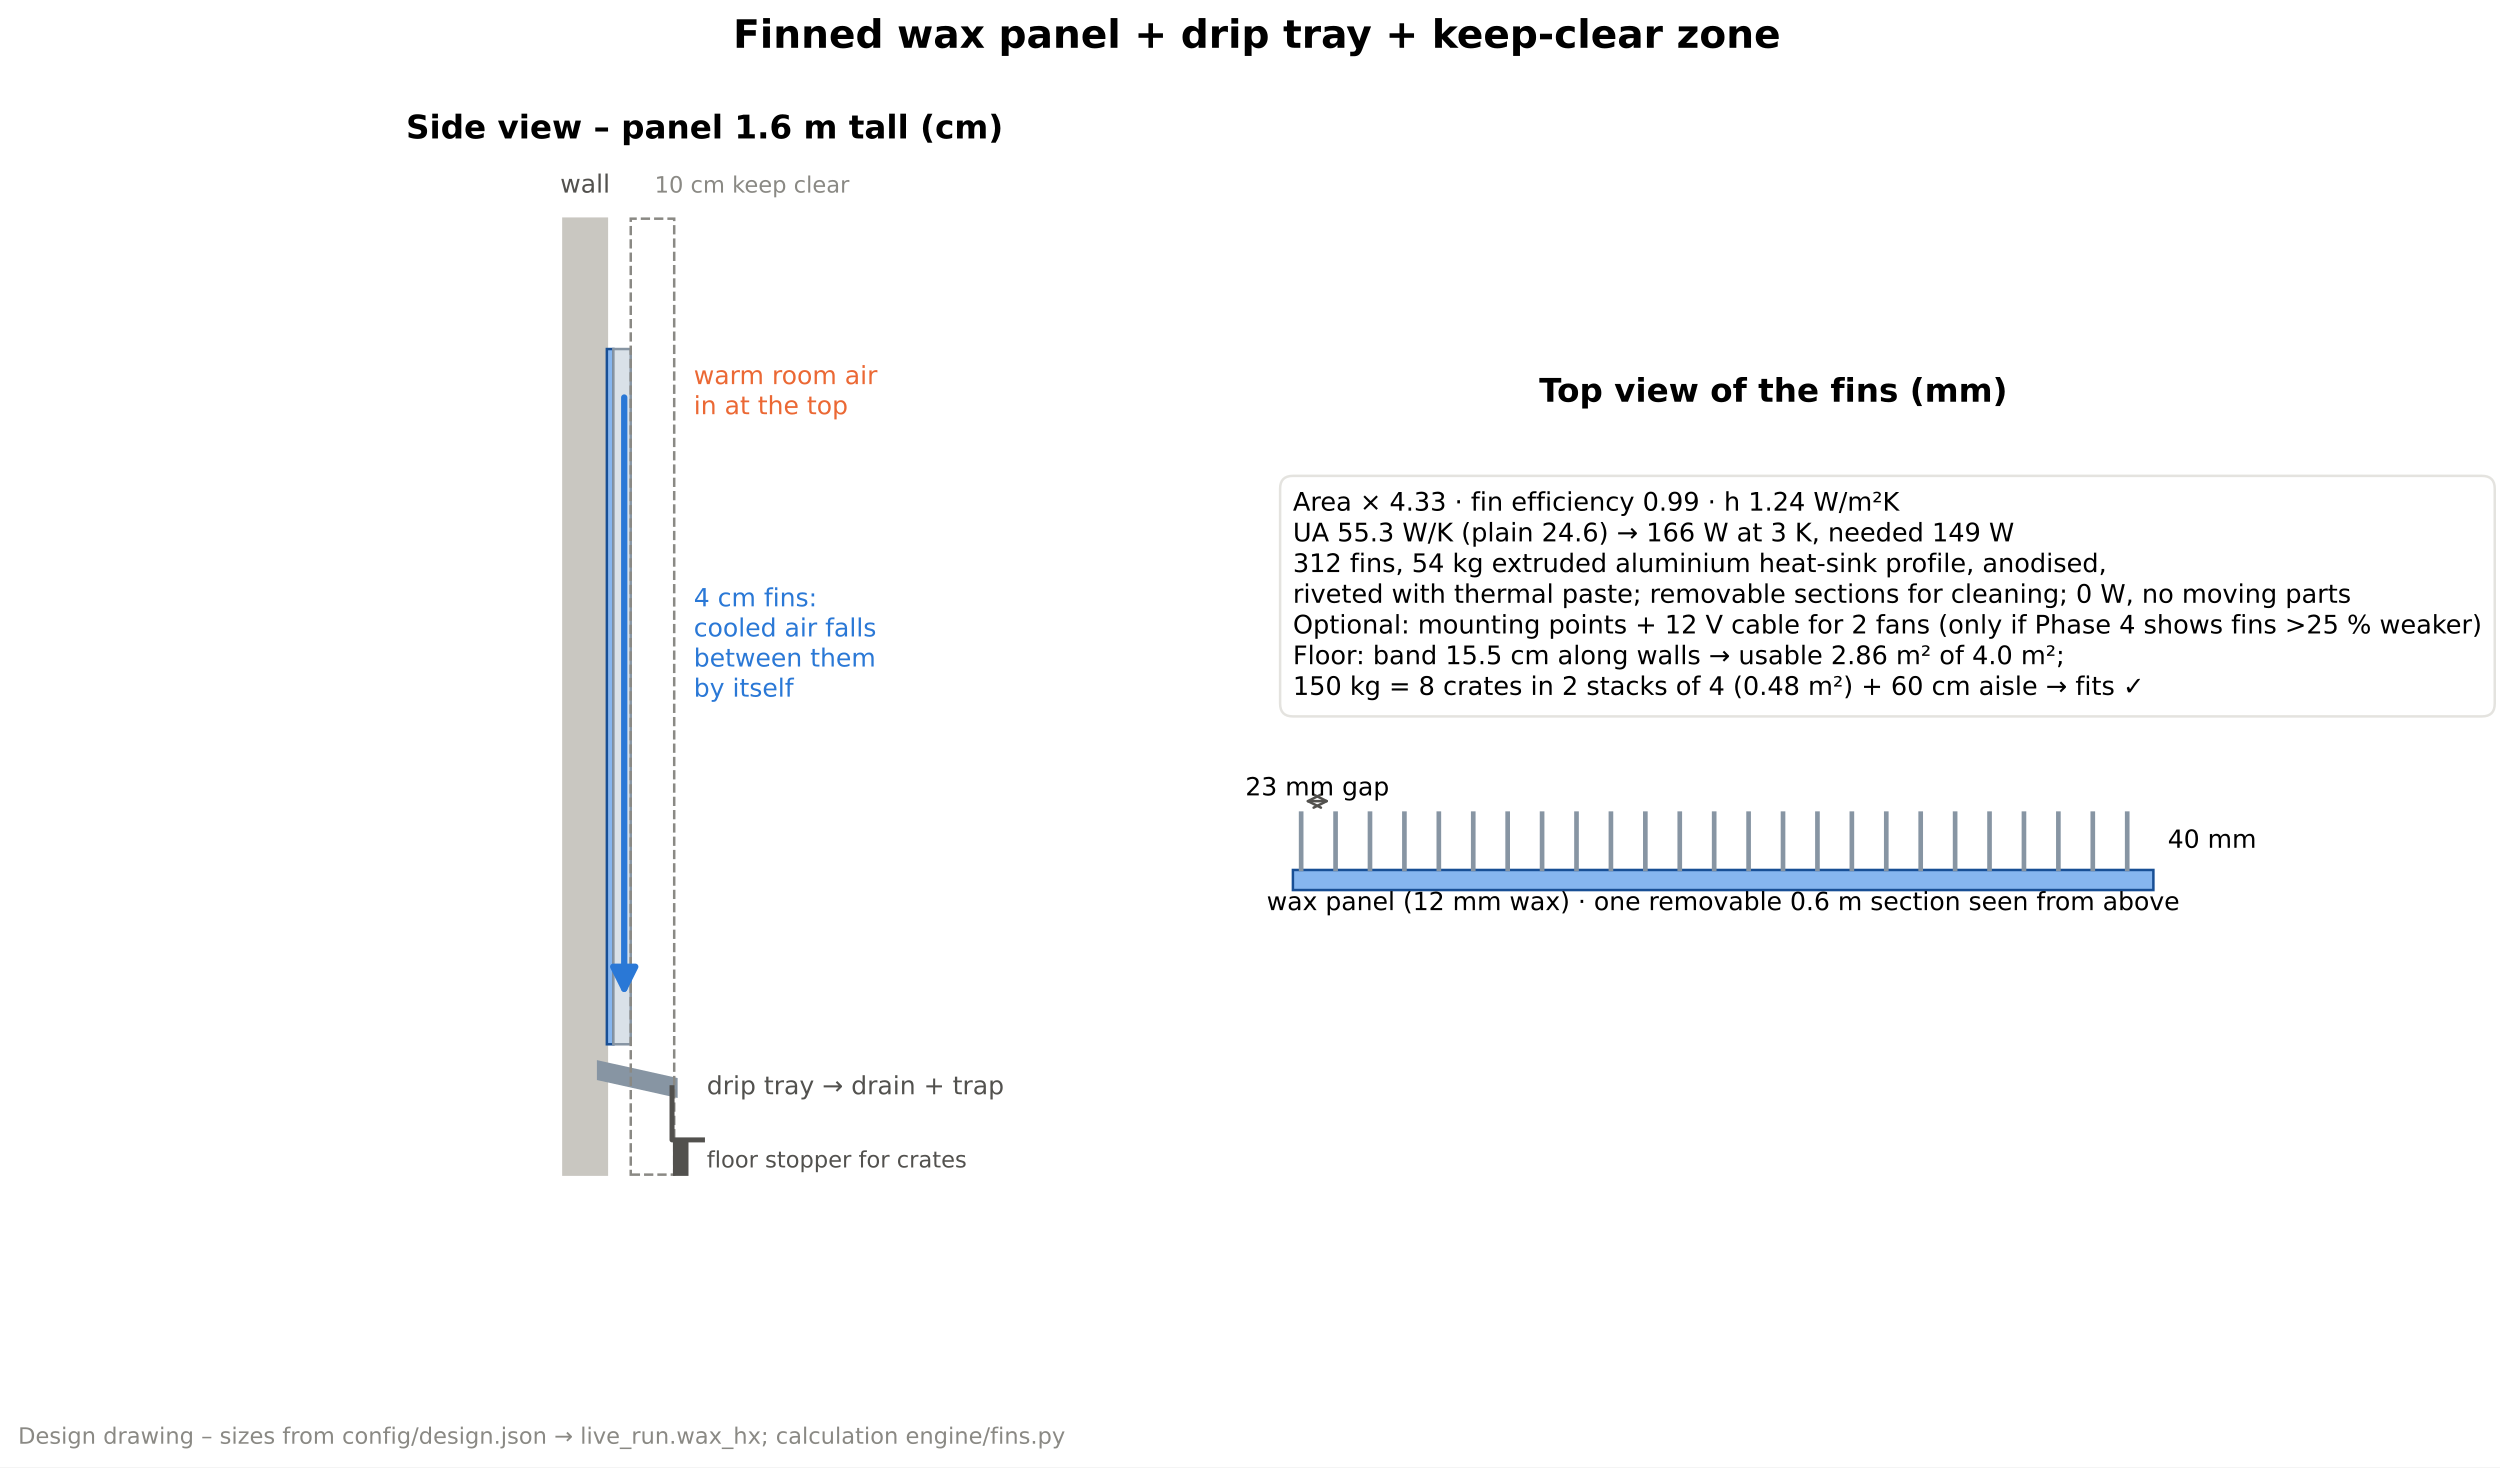
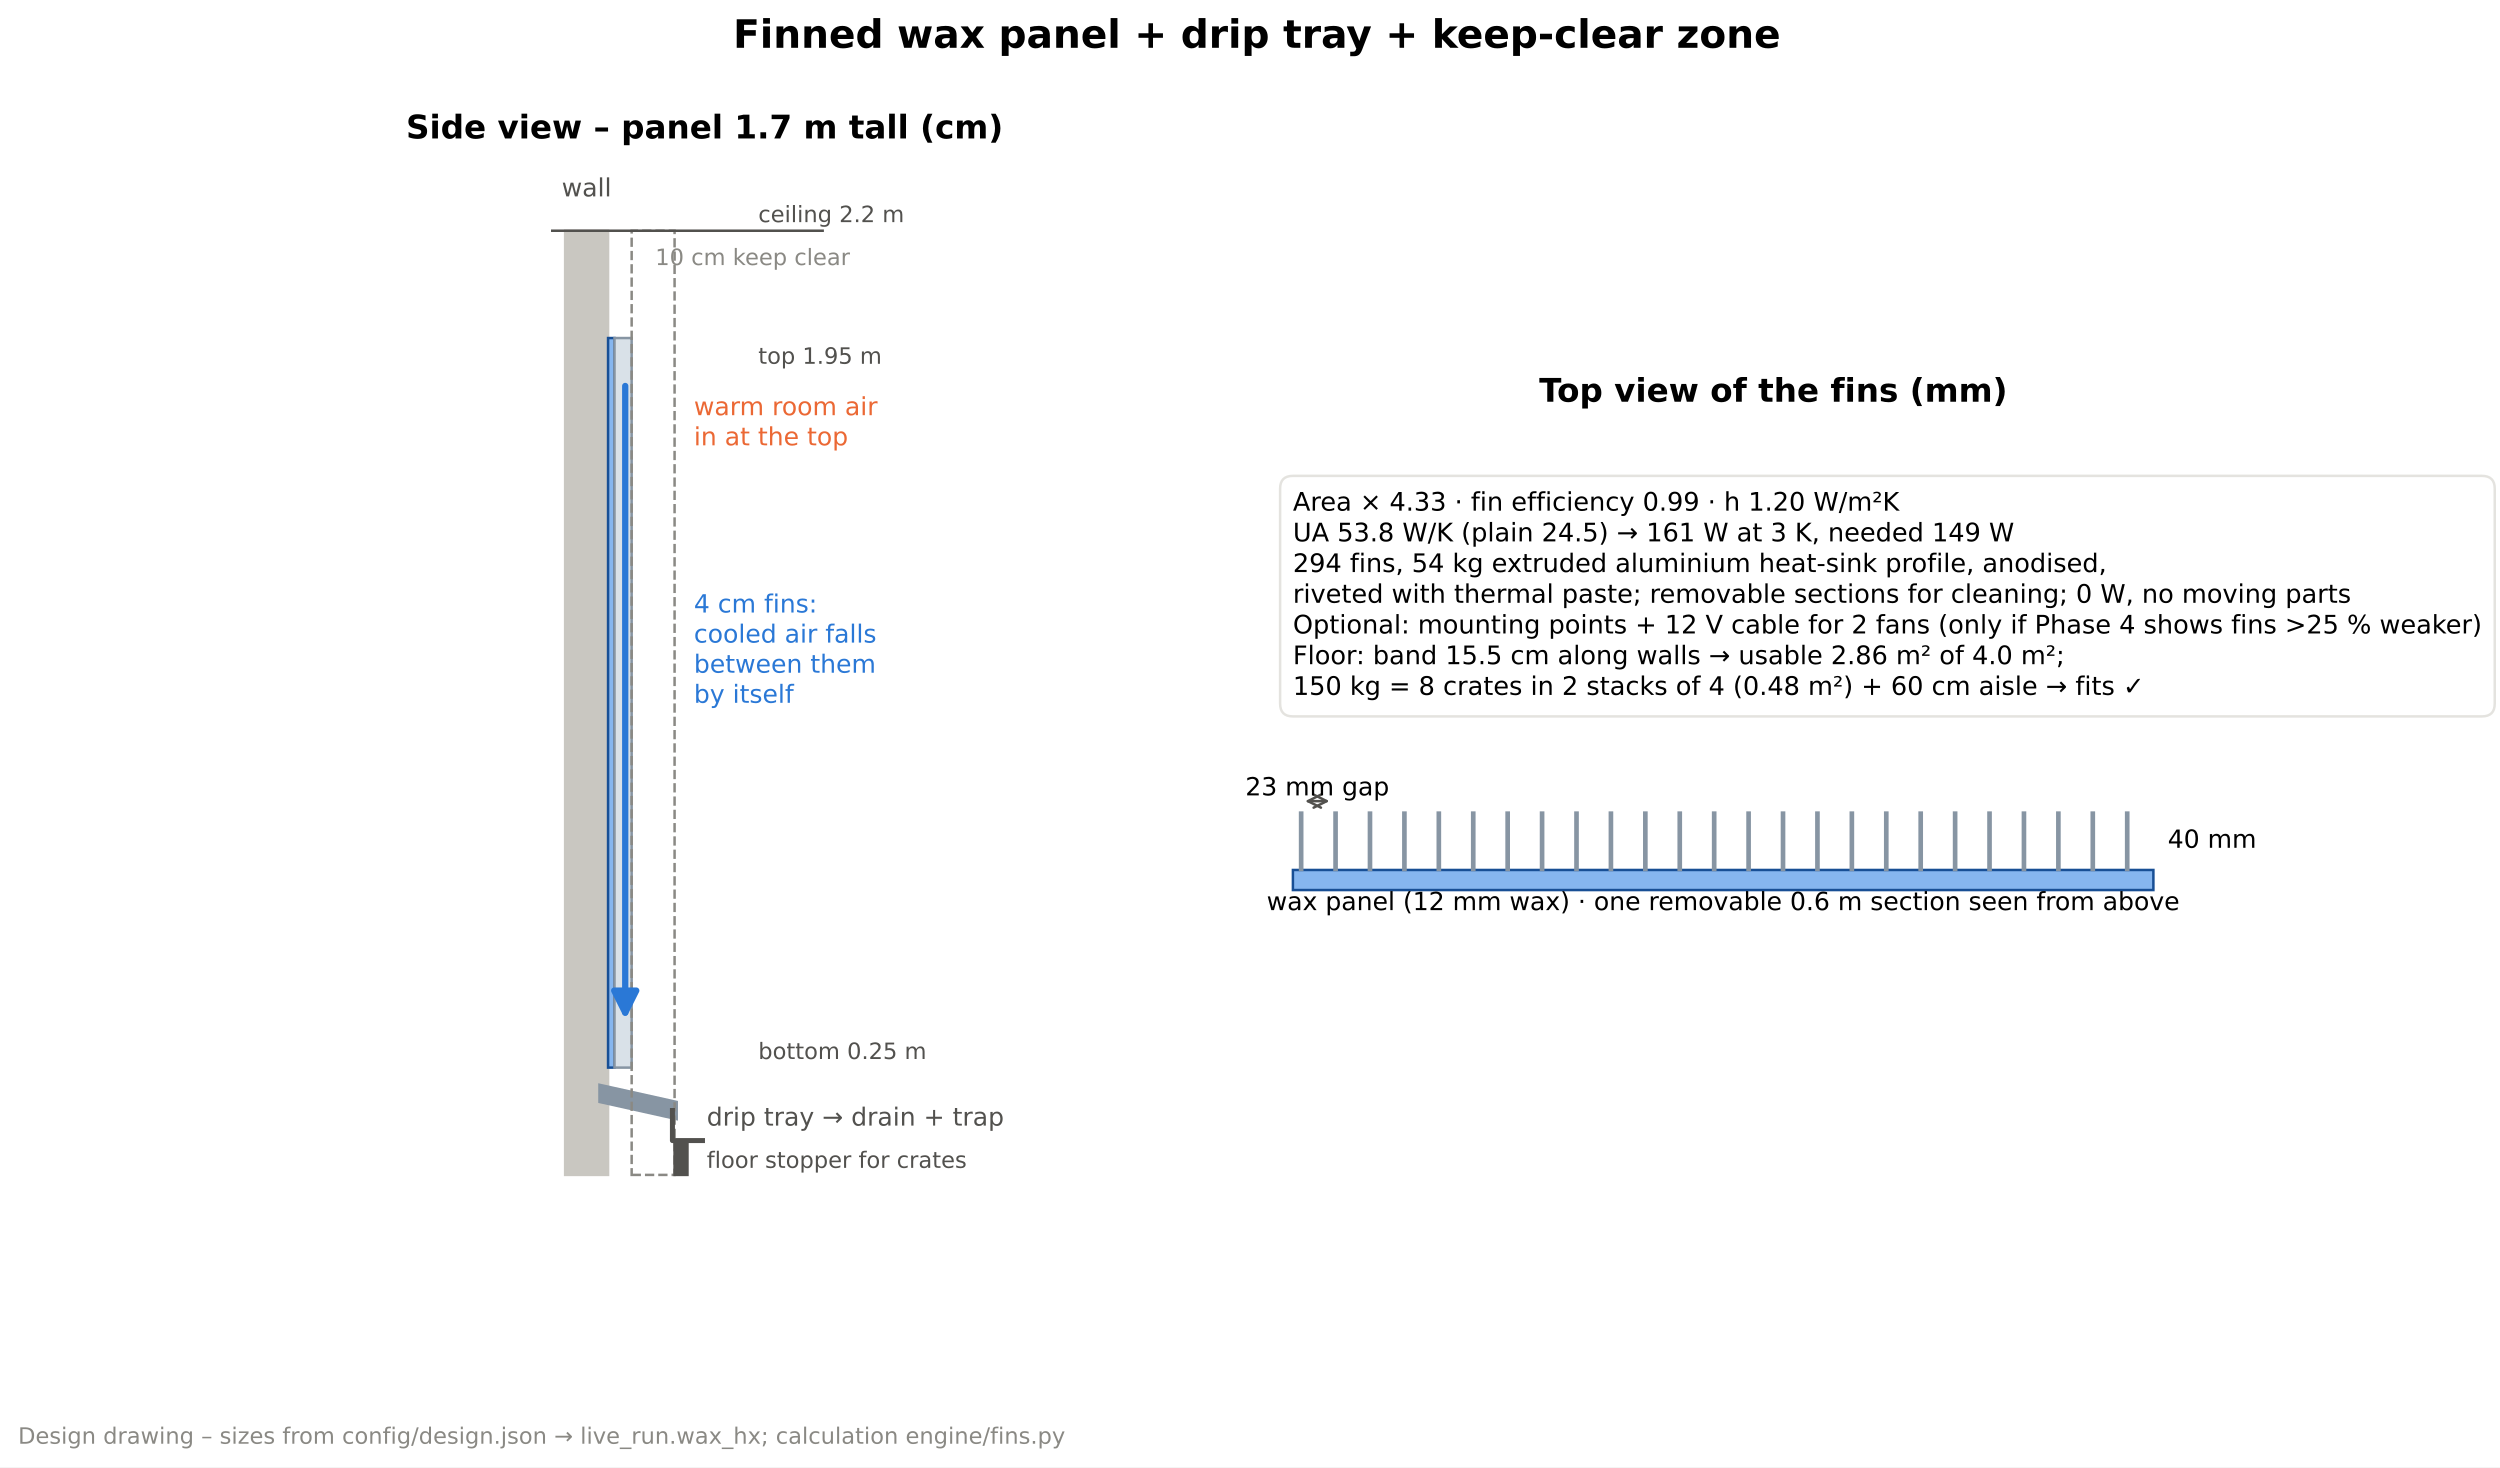
<svg xmlns="http://www.w3.org/2000/svg" width="996.773pt" height="585.001pt" viewBox="0 0 996.773 585.001" version="1.1">
  <defs>
    <style type="text/css">*{stroke-linejoin: round; stroke-linecap: butt}</style>
  </defs>
  <g id="figure_1">
    <g id="patch_1">
      <path d="M 0 585.001  L 996.773 585.001  L 996.773 0  L 0 0  z " style="fill: #ffffff" />
    </g>
    <g id="axes_1">
      <g id="patch_2">
-         <path d="M 224.632 468.337  L 241.957 468.337  L 241.957 87.188  L 224.632 87.188  z " clip-path="url(#p194a9ce33b)" style="fill: #c9c7c1; stroke: #c9c7c1; stroke-linejoin: miter" />
+         <path d="M 225.327 468.444  L 242.438 468.444  L 242.438 92  L 225.327 92  z " clip-path="url(#pb248e36035)" style="fill: #c9c7c1; stroke: #c9c7c1; stroke-linejoin: miter" />
      </g>
      <g id="patch_3">
-         <path d="M 241.957 416.363  L 244.556 416.363  L 244.556 139.162  L 241.957 139.162  z " clip-path="url(#p194a9ce33b)" style="fill: #86b6ef; stroke: #184f95; stroke-linejoin: miter" />
+         <path d="M 242.438 425.667  L 245.005 425.667  L 245.005 134.778  L 242.438 134.778  z " clip-path="url(#pb248e36035)" style="fill: #86b6ef; stroke: #184f95; stroke-linejoin: miter" />
      </g>
      <g id="patch_4">
-         <path d="M 244.556 416.363  L 251.486 416.363  L 251.486 139.162  L 244.556 139.162  z " clip-path="url(#p194a9ce33b)" style="fill: #d9e1e8; stroke: #8795a3; stroke-linejoin: miter" />
+         <path d="M 245.005 425.667  L 251.849 425.667  L 251.849 134.778  L 245.005 134.778  z " clip-path="url(#pb248e36035)" style="fill: #d9e1e8; stroke: #8795a3; stroke-linejoin: miter" />
      </g>
      <g id="patch_5">
-         <path d="M 238.492 423.293  L 269.677 430.223  L 269.677 437.152  L 238.492 430.223  z " clip-path="url(#p194a9ce33b)" style="fill: #8795a3; stroke: #8795a3; stroke-linejoin: miter" />
+         <path d="M 239.016 432.511  L 269.816 439.356  L 269.816 446.2  L 239.016 439.356  z " clip-path="url(#pb248e36035)" style="fill: #8795a3; stroke: #8795a3; stroke-linejoin: miter" />
      </g>
      <g id="patch_6">
-         <path d="M 251.486 468.337  L 268.811 468.337  L 268.811 87.188  L 251.486 87.188  L 251.486 468.337  z " clip-path="url(#p194a9ce33b)" style="fill: none; stroke-dasharray: 3.7,1.6; stroke-dashoffset: 0; stroke: #8a8984; stroke-linejoin: miter" />
+         <path d="M 251.849 468.444  L 268.96 468.444  L 268.96 92  L 251.849 92  L 251.849 468.444  z " clip-path="url(#pb248e36035)" style="fill: none; stroke-dasharray: 3.7,1.6; stroke-dashoffset: 0; stroke: #8a8984; stroke-linejoin: miter" />
      </g>
      <g id="patch_7">
-         <path d="M 268.811 468.337  L 274.008 468.337  L 274.008 454.478  L 268.811 454.478  z " clip-path="url(#p194a9ce33b)" style="fill: #52514e; stroke: #52514e; stroke-linejoin: miter" />
+         <path d="M 268.96 468.444  L 274.094 468.444  L 274.094 454.756  L 268.96 454.756  z " clip-path="url(#pb248e36035)" style="fill: #52514e; stroke: #52514e; stroke-linejoin: miter" />
      </g>
      <g id="line2d_1">
-         <path d="M 267.944 433.688  L 267.944 454.478  L 280.072 454.478  " clip-path="url(#p194a9ce33b)" style="fill: none; stroke: #52514e; stroke-width: 2; stroke-linecap: square" />
+         <path d="M 268.105 442.778  L 268.105 454.756  L 280.083 454.756  " clip-path="url(#pb248e36035)" style="fill: none; stroke: #52514e; stroke-width: 2; stroke-linecap: square" />
+       </g>
+       <g id="line2d_2">
+         <path d="M 220.194 92  L 327.994 92  " clip-path="url(#pb248e36035)" style="fill: none; stroke: #52514e; stroke-linecap: square" />
+       </g>
+       <g id="text_1">
+         <text style="font-size: 9px; font-family: 'DejaVu Sans'; text-anchor: start; fill: #52514e" x="302.327" y="88.578" transform="rotate(-0 302.3271 88.57778)">ceiling 2.2 m</text>
+       </g>
+       <g id="text_2">
+         <text style="font-size: 9px; font-family: 'DejaVu Sans'; text-anchor: start; fill: #52514e" x="302.327" y="145.044" transform="rotate(-0 302.3271 145.0444)">top 1.95 m</text>
+       </g>
+       <g id="text_3">
+         <text style="font-size: 9px; font-family: 'DejaVu Sans'; text-anchor: start; fill: #52514e" x="302.327" y="422.244" transform="rotate(-0 302.3271 422.2444)">bottom 0.25 m</text>
      </g>
      <g id="patch_8">
-         <path d="M 248.887 158.49  Q 248.887 277.763 248.887 394.242  " style="fill: none; stroke: #2a78d6; stroke-width: 2.5; stroke-linecap: round" />
-         <path d="M 253.287 385.442  L 248.887 394.242  L 244.487 385.442  z " style="fill: #2a78d6; stroke: #2a78d6; stroke-width: 2.5; stroke-linecap: round" />
-       </g>
-       <g id="text_1">
-         <text style="font-size: 10px; font-family: 'DejaVu Sans'; text-anchor: middle; fill: #52514e" x="233.294" y="76.793" transform="rotate(-0 233.2944 76.7925)">wall</text>
-       </g>
-       <g id="text_2">
-         <text style="font-size: 10px; font-family: 'DejaVu Sans'; fill: #eb6834" transform="translate(276.6069 153.1473)">warm room air</text>
-         <text style="font-size: 10px; font-family: 'DejaVu Sans'; fill: #eb6834" transform="translate(276.6069 165.15)">in at the top</text>
-       </g>
-       <g id="text_3">
-         <text style="font-size: 10px; font-family: 'DejaVu Sans'; fill: #2a78d6" transform="translate(276.6069 241.7543)">4 cm fins:</text>
-         <text style="font-size: 10px; font-family: 'DejaVu Sans'; fill: #2a78d6" transform="translate(276.6069 253.757)">cooled air falls</text>
-         <text style="font-size: 10px; font-family: 'DejaVu Sans'; fill: #2a78d6" transform="translate(276.6069 265.7598)">between them</text>
-         <text style="font-size: 10px; font-family: 'DejaVu Sans'; fill: #2a78d6" transform="translate(276.6069 277.7625)">by itself</text>
+         <path d="M 249.283 153.89  Q 249.283 280.222 249.283 403.759  " style="fill: none; stroke: #2a78d6; stroke-width: 2.5; stroke-linecap: round" />
+         <path d="M 253.683 394.959  L 249.283 403.759  L 244.883 394.959  z " style="fill: #2a78d6; stroke: #2a78d6; stroke-width: 2.5; stroke-linecap: round" />
      </g>
      <g id="text_4">
-         <text style="font-size: 10px; font-family: 'DejaVu Sans'; text-anchor: start; fill: #52514e" x="281.804" y="436.286" transform="rotate(-0 281.8044 436.2855)">drip tray → drain + trap</text>
+         <text style="font-size: 10px; font-family: 'DejaVu Sans'; text-anchor: middle; fill: #52514e" x="233.883" y="78.311" transform="rotate(-0 233.8826 78.31111)">wall</text>
      </g>
      <g id="text_5">
-         <text style="font-size: 9px; font-family: 'DejaVu Sans'; text-anchor: start; fill: #8a8984" x="261.014" y="76.793" transform="rotate(-0 261.0144 76.7925)">10 cm keep clear</text>
+         <text style="font-size: 10px; font-family: 'DejaVu Sans'; fill: #eb6834" transform="translate(276.6604 165.5528)">warm room air</text>
+         <text style="font-size: 10px; font-family: 'DejaVu Sans'; fill: #eb6834" transform="translate(276.6604 177.5556)">in at the top</text>
      </g>
      <g id="text_6">
-         <text style="font-size: 9px; font-family: 'DejaVu Sans'; text-anchor: start; fill: #52514e" x="281.804" y="465.478" transform="rotate(-0 281.8044 465.4782)">floor stopper for crates</text>
+         <text style="font-size: 10px; font-family: 'DejaVu Sans'; fill: #2a78d6" transform="translate(276.6604 244.214)">4 cm fins:</text>
+         <text style="font-size: 10px; font-family: 'DejaVu Sans'; fill: #2a78d6" transform="translate(276.6604 256.2168)">cooled air falls</text>
+         <text style="font-size: 10px; font-family: 'DejaVu Sans'; fill: #2a78d6" transform="translate(276.6604 268.2195)">between them</text>
+         <text style="font-size: 10px; font-family: 'DejaVu Sans'; fill: #2a78d6" transform="translate(276.6604 280.2222)">by itself</text>
      </g>
      <g id="text_7">
-         <text style="font-weight: 700; font-size: 13px; font-family: 'DejaVu Sans'; text-anchor: middle" x="280.938" y="55.2" transform="rotate(-0 280.9382 55.2)">Side view – panel 1.6 m tall (cm)</text>
+         <text style="font-size: 10px; font-family: 'DejaVu Sans'; text-anchor: start; fill: #52514e" x="281.794" y="448.798" transform="rotate(-0 281.7937 448.798)">drip tray → drain + trap</text>
+       </g>
+       <g id="text_8">
+         <text style="font-size: 9px; font-family: 'DejaVu Sans'; text-anchor: start; fill: #8a8984" x="261.26" y="105.689" transform="rotate(-0 261.2604 105.6889)">10 cm keep clear</text>
+       </g>
+       <g id="text_9">
+         <text style="font-size: 9px; font-family: 'DejaVu Sans'; text-anchor: start; fill: #52514e" x="281.794" y="465.649" transform="rotate(-0 281.7937 465.6494)">floor stopper for crates</text>
+       </g>
+       <g id="text_10">
+         <text style="font-weight: 700; font-size: 13px; font-family: 'DejaVu Sans'; text-anchor: middle" x="280.938" y="55.2" transform="rotate(-0 280.9382 55.2)">Side view – panel 1.7 m tall (cm)</text>
      </g>
    </g>
    <g id="axes_2">
      <g id="patch_9">
-         <path d="M 515.493 354.871  L 858.576 354.871  L 858.576 346.865  L 515.493 346.865  z " clip-path="url(#pf60a9dc072)" style="fill: #86b6ef; stroke: #184f95; stroke-linejoin: miter" />
+         <path d="M 515.493 354.871  L 858.576 354.871  L 858.576 346.865  L 515.493 346.865  z " clip-path="url(#pcd167ec905)" style="fill: #86b6ef; stroke: #184f95; stroke-linejoin: miter" />
      </g>
      <g id="patch_10">
-         <path d="M 518.352 346.865  L 519.209 346.865  L 519.209 323.993  L 518.352 323.993  z " clip-path="url(#pf60a9dc072)" style="fill: #8795a3; stroke: #8795a3; stroke-linejoin: miter" />
+         <path d="M 518.352 346.865  L 519.209 346.865  L 519.209 323.993  L 518.352 323.993  z " clip-path="url(#pcd167ec905)" style="fill: #8795a3; stroke: #8795a3; stroke-linejoin: miter" />
      </g>
      <g id="patch_11">
-         <path d="M 532.075 346.865  L 532.933 346.865  L 532.933 323.993  L 532.075 323.993  z " clip-path="url(#pf60a9dc072)" style="fill: #8795a3; stroke: #8795a3; stroke-linejoin: miter" />
+         <path d="M 532.075 346.865  L 532.933 346.865  L 532.933 323.993  L 532.075 323.993  z " clip-path="url(#pcd167ec905)" style="fill: #8795a3; stroke: #8795a3; stroke-linejoin: miter" />
      </g>
      <g id="patch_12">
-         <path d="M 545.798 346.865  L 546.656 346.865  L 546.656 323.993  L 545.798 323.993  z " clip-path="url(#pf60a9dc072)" style="fill: #8795a3; stroke: #8795a3; stroke-linejoin: miter" />
+         <path d="M 545.798 346.865  L 546.656 346.865  L 546.656 323.993  L 545.798 323.993  z " clip-path="url(#pcd167ec905)" style="fill: #8795a3; stroke: #8795a3; stroke-linejoin: miter" />
      </g>
      <g id="patch_13">
-         <path d="M 559.522 346.865  L 560.379 346.865  L 560.379 323.993  L 559.522 323.993  z " clip-path="url(#pf60a9dc072)" style="fill: #8795a3; stroke: #8795a3; stroke-linejoin: miter" />
+         <path d="M 559.522 346.865  L 560.379 346.865  L 560.379 323.993  L 559.522 323.993  z " clip-path="url(#pcd167ec905)" style="fill: #8795a3; stroke: #8795a3; stroke-linejoin: miter" />
      </g>
      <g id="patch_14">
-         <path d="M 573.245 346.865  L 574.103 346.865  L 574.103 323.993  L 573.245 323.993  z " clip-path="url(#pf60a9dc072)" style="fill: #8795a3; stroke: #8795a3; stroke-linejoin: miter" />
+         <path d="M 573.245 346.865  L 574.103 346.865  L 574.103 323.993  L 573.245 323.993  z " clip-path="url(#pcd167ec905)" style="fill: #8795a3; stroke: #8795a3; stroke-linejoin: miter" />
      </g>
      <g id="patch_15">
-         <path d="M 586.968 346.865  L 587.826 346.865  L 587.826 323.993  L 586.968 323.993  z " clip-path="url(#pf60a9dc072)" style="fill: #8795a3; stroke: #8795a3; stroke-linejoin: miter" />
+         <path d="M 586.968 346.865  L 587.826 346.865  L 587.826 323.993  L 586.968 323.993  z " clip-path="url(#pcd167ec905)" style="fill: #8795a3; stroke: #8795a3; stroke-linejoin: miter" />
      </g>
      <g id="patch_16">
-         <path d="M 600.692 346.865  L 601.549 346.865  L 601.549 323.993  L 600.692 323.993  z " clip-path="url(#pf60a9dc072)" style="fill: #8795a3; stroke: #8795a3; stroke-linejoin: miter" />
+         <path d="M 600.692 346.865  L 601.549 346.865  L 601.549 323.993  L 600.692 323.993  z " clip-path="url(#pcd167ec905)" style="fill: #8795a3; stroke: #8795a3; stroke-linejoin: miter" />
      </g>
      <g id="patch_17">
-         <path d="M 614.415 346.865  L 615.273 346.865  L 615.273 323.993  L 614.415 323.993  z " clip-path="url(#pf60a9dc072)" style="fill: #8795a3; stroke: #8795a3; stroke-linejoin: miter" />
+         <path d="M 614.415 346.865  L 615.273 346.865  L 615.273 323.993  L 614.415 323.993  z " clip-path="url(#pcd167ec905)" style="fill: #8795a3; stroke: #8795a3; stroke-linejoin: miter" />
      </g>
      <g id="patch_18">
-         <path d="M 628.138 346.865  L 628.996 346.865  L 628.996 323.993  L 628.138 323.993  z " clip-path="url(#pf60a9dc072)" style="fill: #8795a3; stroke: #8795a3; stroke-linejoin: miter" />
+         <path d="M 628.138 346.865  L 628.996 346.865  L 628.996 323.993  L 628.138 323.993  z " clip-path="url(#pcd167ec905)" style="fill: #8795a3; stroke: #8795a3; stroke-linejoin: miter" />
      </g>
      <g id="patch_19">
-         <path d="M 641.862 346.865  L 642.719 346.865  L 642.719 323.993  L 641.862 323.993  z " clip-path="url(#pf60a9dc072)" style="fill: #8795a3; stroke: #8795a3; stroke-linejoin: miter" />
+         <path d="M 641.862 346.865  L 642.719 346.865  L 642.719 323.993  L 641.862 323.993  z " clip-path="url(#pcd167ec905)" style="fill: #8795a3; stroke: #8795a3; stroke-linejoin: miter" />
      </g>
      <g id="patch_20">
-         <path d="M 655.585 346.865  L 656.443 346.865  L 656.443 323.993  L 655.585 323.993  z " clip-path="url(#pf60a9dc072)" style="fill: #8795a3; stroke: #8795a3; stroke-linejoin: miter" />
+         <path d="M 655.585 346.865  L 656.443 346.865  L 656.443 323.993  L 655.585 323.993  z " clip-path="url(#pcd167ec905)" style="fill: #8795a3; stroke: #8795a3; stroke-linejoin: miter" />
      </g>
      <g id="patch_21">
-         <path d="M 669.308 346.865  L 670.166 346.865  L 670.166 323.993  L 669.308 323.993  z " clip-path="url(#pf60a9dc072)" style="fill: #8795a3; stroke: #8795a3; stroke-linejoin: miter" />
+         <path d="M 669.308 346.865  L 670.166 346.865  L 670.166 323.993  L 669.308 323.993  z " clip-path="url(#pcd167ec905)" style="fill: #8795a3; stroke: #8795a3; stroke-linejoin: miter" />
      </g>
      <g id="patch_22">
-         <path d="M 683.031 346.865  L 683.889 346.865  L 683.889 323.993  L 683.031 323.993  z " clip-path="url(#pf60a9dc072)" style="fill: #8795a3; stroke: #8795a3; stroke-linejoin: miter" />
+         <path d="M 683.031 346.865  L 683.889 346.865  L 683.889 323.993  L 683.031 323.993  z " clip-path="url(#pcd167ec905)" style="fill: #8795a3; stroke: #8795a3; stroke-linejoin: miter" />
      </g>
      <g id="patch_23">
-         <path d="M 696.755 346.865  L 697.612 346.865  L 697.612 323.993  L 696.755 323.993  z " clip-path="url(#pf60a9dc072)" style="fill: #8795a3; stroke: #8795a3; stroke-linejoin: miter" />
+         <path d="M 696.755 346.865  L 697.612 346.865  L 697.612 323.993  L 696.755 323.993  z " clip-path="url(#pcd167ec905)" style="fill: #8795a3; stroke: #8795a3; stroke-linejoin: miter" />
      </g>
      <g id="patch_24">
-         <path d="M 710.478 346.865  L 711.336 346.865  L 711.336 323.993  L 710.478 323.993  z " clip-path="url(#pf60a9dc072)" style="fill: #8795a3; stroke: #8795a3; stroke-linejoin: miter" />
+         <path d="M 710.478 346.865  L 711.336 346.865  L 711.336 323.993  L 710.478 323.993  z " clip-path="url(#pcd167ec905)" style="fill: #8795a3; stroke: #8795a3; stroke-linejoin: miter" />
      </g>
      <g id="patch_25">
-         <path d="M 724.201 346.865  L 725.059 346.865  L 725.059 323.993  L 724.201 323.993  z " clip-path="url(#pf60a9dc072)" style="fill: #8795a3; stroke: #8795a3; stroke-linejoin: miter" />
+         <path d="M 724.201 346.865  L 725.059 346.865  L 725.059 323.993  L 724.201 323.993  z " clip-path="url(#pcd167ec905)" style="fill: #8795a3; stroke: #8795a3; stroke-linejoin: miter" />
      </g>
      <g id="patch_26">
-         <path d="M 737.925 346.865  L 738.782 346.865  L 738.782 323.993  L 737.925 323.993  z " clip-path="url(#pf60a9dc072)" style="fill: #8795a3; stroke: #8795a3; stroke-linejoin: miter" />
+         <path d="M 737.925 346.865  L 738.782 346.865  L 738.782 323.993  L 737.925 323.993  z " clip-path="url(#pcd167ec905)" style="fill: #8795a3; stroke: #8795a3; stroke-linejoin: miter" />
      </g>
      <g id="patch_27">
-         <path d="M 751.648 346.865  L 752.506 346.865  L 752.506 323.993  L 751.648 323.993  z " clip-path="url(#pf60a9dc072)" style="fill: #8795a3; stroke: #8795a3; stroke-linejoin: miter" />
+         <path d="M 751.648 346.865  L 752.506 346.865  L 752.506 323.993  L 751.648 323.993  z " clip-path="url(#pcd167ec905)" style="fill: #8795a3; stroke: #8795a3; stroke-linejoin: miter" />
      </g>
      <g id="patch_28">
-         <path d="M 765.371 346.865  L 766.229 346.865  L 766.229 323.993  L 765.371 323.993  z " clip-path="url(#pf60a9dc072)" style="fill: #8795a3; stroke: #8795a3; stroke-linejoin: miter" />
+         <path d="M 765.371 346.865  L 766.229 346.865  L 766.229 323.993  L 765.371 323.993  z " clip-path="url(#pcd167ec905)" style="fill: #8795a3; stroke: #8795a3; stroke-linejoin: miter" />
      </g>
      <g id="patch_29">
-         <path d="M 779.095 346.865  L 779.952 346.865  L 779.952 323.993  L 779.095 323.993  z " clip-path="url(#pf60a9dc072)" style="fill: #8795a3; stroke: #8795a3; stroke-linejoin: miter" />
+         <path d="M 779.095 346.865  L 779.952 346.865  L 779.952 323.993  L 779.095 323.993  z " clip-path="url(#pcd167ec905)" style="fill: #8795a3; stroke: #8795a3; stroke-linejoin: miter" />
      </g>
      <g id="patch_30">
-         <path d="M 792.818 346.865  L 793.676 346.865  L 793.676 323.993  L 792.818 323.993  z " clip-path="url(#pf60a9dc072)" style="fill: #8795a3; stroke: #8795a3; stroke-linejoin: miter" />
+         <path d="M 792.818 346.865  L 793.676 346.865  L 793.676 323.993  L 792.818 323.993  z " clip-path="url(#pcd167ec905)" style="fill: #8795a3; stroke: #8795a3; stroke-linejoin: miter" />
      </g>
      <g id="patch_31">
-         <path d="M 806.541 346.865  L 807.399 346.865  L 807.399 323.993  L 806.541 323.993  z " clip-path="url(#pf60a9dc072)" style="fill: #8795a3; stroke: #8795a3; stroke-linejoin: miter" />
+         <path d="M 806.541 346.865  L 807.399 346.865  L 807.399 323.993  L 806.541 323.993  z " clip-path="url(#pcd167ec905)" style="fill: #8795a3; stroke: #8795a3; stroke-linejoin: miter" />
      </g>
      <g id="patch_32">
-         <path d="M 820.265 346.865  L 821.122 346.865  L 821.122 323.993  L 820.265 323.993  z " clip-path="url(#pf60a9dc072)" style="fill: #8795a3; stroke: #8795a3; stroke-linejoin: miter" />
+         <path d="M 820.265 346.865  L 821.122 346.865  L 821.122 323.993  L 820.265 323.993  z " clip-path="url(#pcd167ec905)" style="fill: #8795a3; stroke: #8795a3; stroke-linejoin: miter" />
      </g>
      <g id="patch_33">
-         <path d="M 833.988 346.865  L 834.846 346.865  L 834.846 323.993  L 833.988 323.993  z " clip-path="url(#pf60a9dc072)" style="fill: #8795a3; stroke: #8795a3; stroke-linejoin: miter" />
+         <path d="M 833.988 346.865  L 834.846 346.865  L 834.846 323.993  L 833.988 323.993  z " clip-path="url(#pcd167ec905)" style="fill: #8795a3; stroke: #8795a3; stroke-linejoin: miter" />
      </g>
      <g id="patch_34">
-         <path d="M 847.711 346.865  L 848.569 346.865  L 848.569 323.993  L 847.711 323.993  z " clip-path="url(#pf60a9dc072)" style="fill: #8795a3; stroke: #8795a3; stroke-linejoin: miter" />
+         <path d="M 847.711 346.865  L 848.569 346.865  L 848.569 323.993  L 847.711 323.993  z " clip-path="url(#pcd167ec905)" style="fill: #8795a3; stroke: #8795a3; stroke-linejoin: miter" />
      </g>
      <g id="patch_35">
        <path d="M 521.47 319.419  Q 525.213 319.419 528.956 319.419  " style="fill: none; stroke: #52514e; stroke-linecap: round" />
        <path d="M 526.67 322.019  L 521.47 319.419  L 526.67 316.819  " style="fill: none; stroke: #52514e; stroke-linecap: round" />
        <path d="M 523.756 316.819  L 528.956 319.419  L 523.756 322.019  " style="fill: none; stroke: #52514e; stroke-linecap: round" />
      </g>
-       <g id="text_8">
+       <g id="text_11">
        <text style="font-size: 10px; font-family: 'DejaVu Sans'; text-anchor: middle" x="525.213" y="317.132" transform="rotate(-0 525.2133 317.1316)">23 mm gap</text>
      </g>
-       <g id="text_9">
+       <g id="text_12">
        <text style="font-size: 10px; font-family: 'DejaVu Sans'; text-anchor: start" x="864.294" y="338.027" transform="rotate(-0 864.2936 338.027)">40 mm</text>
      </g>
-       <g id="text_10">
+       <g id="text_13">
        <text style="font-size: 10px; font-family: 'DejaVu Sans'; text-anchor: middle" x="687.034" y="362.876" transform="rotate(-0 687.0341 362.876)">wax panel (12 mm wax) · one removable 0.6 m section seen from above</text>
      </g>
-       <g id="text_11">
+       <g id="text_14">
        <g id="patch_36">
          <path d="M 515.493 285.636  L 989.573 285.636  Q 994.673 285.636 994.673 280.536  L 994.673 194.837  Q 994.673 189.737 989.573 189.737  L 515.493 189.737  Q 510.393 189.737 510.393 194.837  L 510.393 280.536  Q 510.393 285.636 515.493 285.636  z " style="fill: #ffffff; stroke: #e4e3df; stroke-linejoin: miter" />
        </g>
-         <text style="font-size: 10.2px; font-family: 'DejaVu Sans'" transform="translate(515.4926 203.608)">Area × 4.33 · fin efficiency 0.99 · h 1.24 W/m²K</text>
-         <text style="font-size: 10.2px; font-family: 'DejaVu Sans'" transform="translate(515.4926 215.8508)">UA 55.3 W/K (plain 24.6) → 166 W at 3 K, needed 149 W</text>
-         <text style="font-size: 10.2px; font-family: 'DejaVu Sans'" transform="translate(515.4926 228.0936)">312 fins, 54 kg extruded aluminium heat-sink profile, anodised,</text>
+         <text style="font-size: 10.2px; font-family: 'DejaVu Sans'" transform="translate(515.4926 203.608)">Area × 4.33 · fin efficiency 0.99 · h 1.20 W/m²K</text>
+         <text style="font-size: 10.2px; font-family: 'DejaVu Sans'" transform="translate(515.4926 215.8508)">UA 53.8 W/K (plain 24.5) → 161 W at 3 K, needed 149 W</text>
+         <text style="font-size: 10.2px; font-family: 'DejaVu Sans'" transform="translate(515.4926 228.0936)">294 fins, 54 kg extruded aluminium heat-sink profile, anodised,</text>
        <text style="font-size: 10.2px; font-family: 'DejaVu Sans'" transform="translate(515.4926 240.3363)">riveted with thermal paste; removable sections for cleaning; 0 W, no moving parts</text>
        <text style="font-size: 10.2px; font-family: 'DejaVu Sans'" transform="translate(515.4926 252.5791)">Optional: mounting points + 12 V cable for 2 fans (only if Phase 4 shows fins &gt;25 % weaker)</text>
        <text style="font-size: 10.2px; font-family: 'DejaVu Sans'" transform="translate(515.4926 264.8219)">Floor: band 15.5 cm along walls → usable 2.86 m² of 4.0 m²;</text>
        <text style="font-size: 10.2px; font-family: 'DejaVu Sans'" transform="translate(515.4926 277.0647)">150 kg = 8 crates in 2 stacks of 4 (0.48 m²) + 60 cm aisle → fits ✓</text>
      </g>
-       <g id="text_12">
+       <g id="text_15">
        <text style="font-weight: 700; font-size: 13px; font-family: 'DejaVu Sans'; text-anchor: middle" x="707.047" y="160.175" transform="rotate(-0 707.0473 160.1751)">Top view of the fins (mm)</text>
      </g>
    </g>
-     <g id="text_13">
+     <g id="text_16">
      <text style="font-weight: 700; font-size: 15.6px; font-family: 'DejaVu Sans'; text-anchor: middle" x="501.12" y="19.054" transform="rotate(-0 501.12 19.05356)">Finned wax panel + drip tray + keep-clear zone</text>
    </g>
-     <g id="text_14">
+     <g id="text_17">
      <text style="font-size: 9px; font-family: 'DejaVu Sans'; text-anchor: start; fill: #8a8984" x="7.2" y="575.639" transform="rotate(-0 7.2 575.6386)">Design drawing – sizes from config/design.json → live_run.wax_hx; calculation engine/fins.py</text>
    </g>
  </g>
  <defs>
-     <clipPath id="p194a9ce33b">
-       <rect x="215.969" y="61.2" width="129.938" height="415.8" />
+     <clipPath id="pb248e36035">
+       <rect x="216.772" y="61.2" width="128.333" height="415.8" />
    </clipPath>
-     <clipPath id="pf60a9dc072">
+     <clipPath id="pcd167ec905">
      <rect x="509.775" y="166.175" width="394.545" height="205.85" />
    </clipPath>
  </defs>
</svg>
